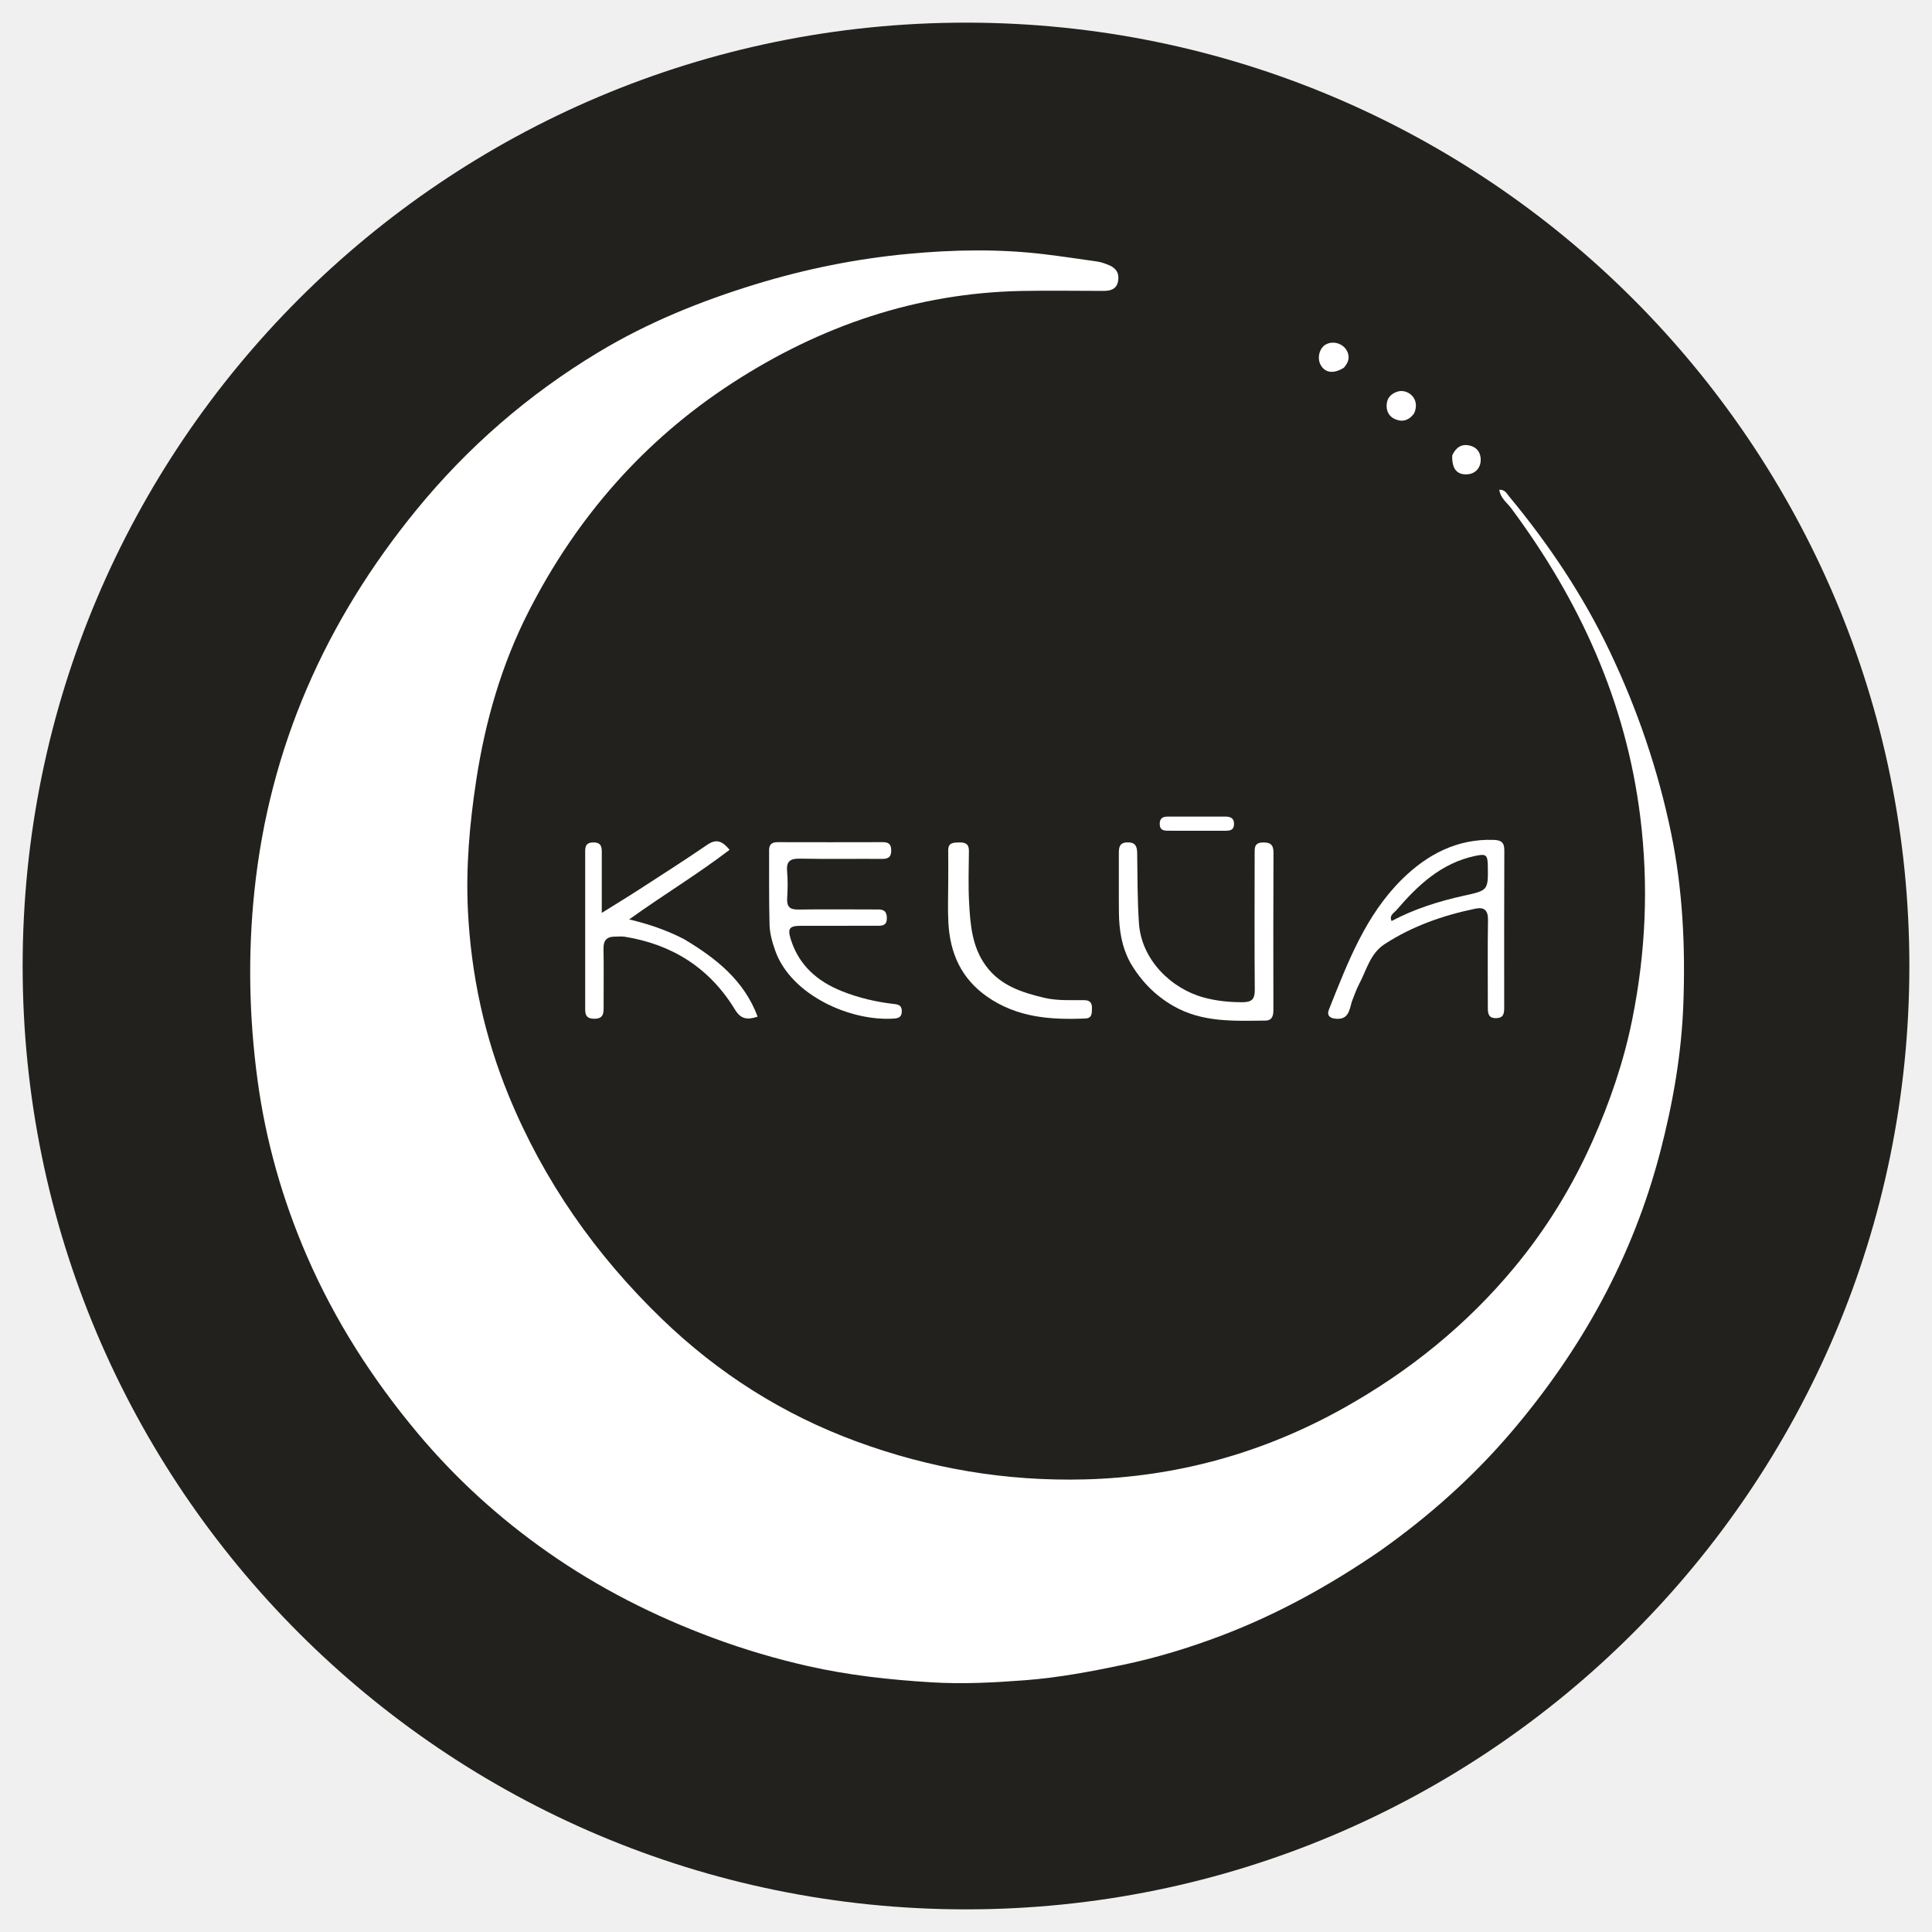
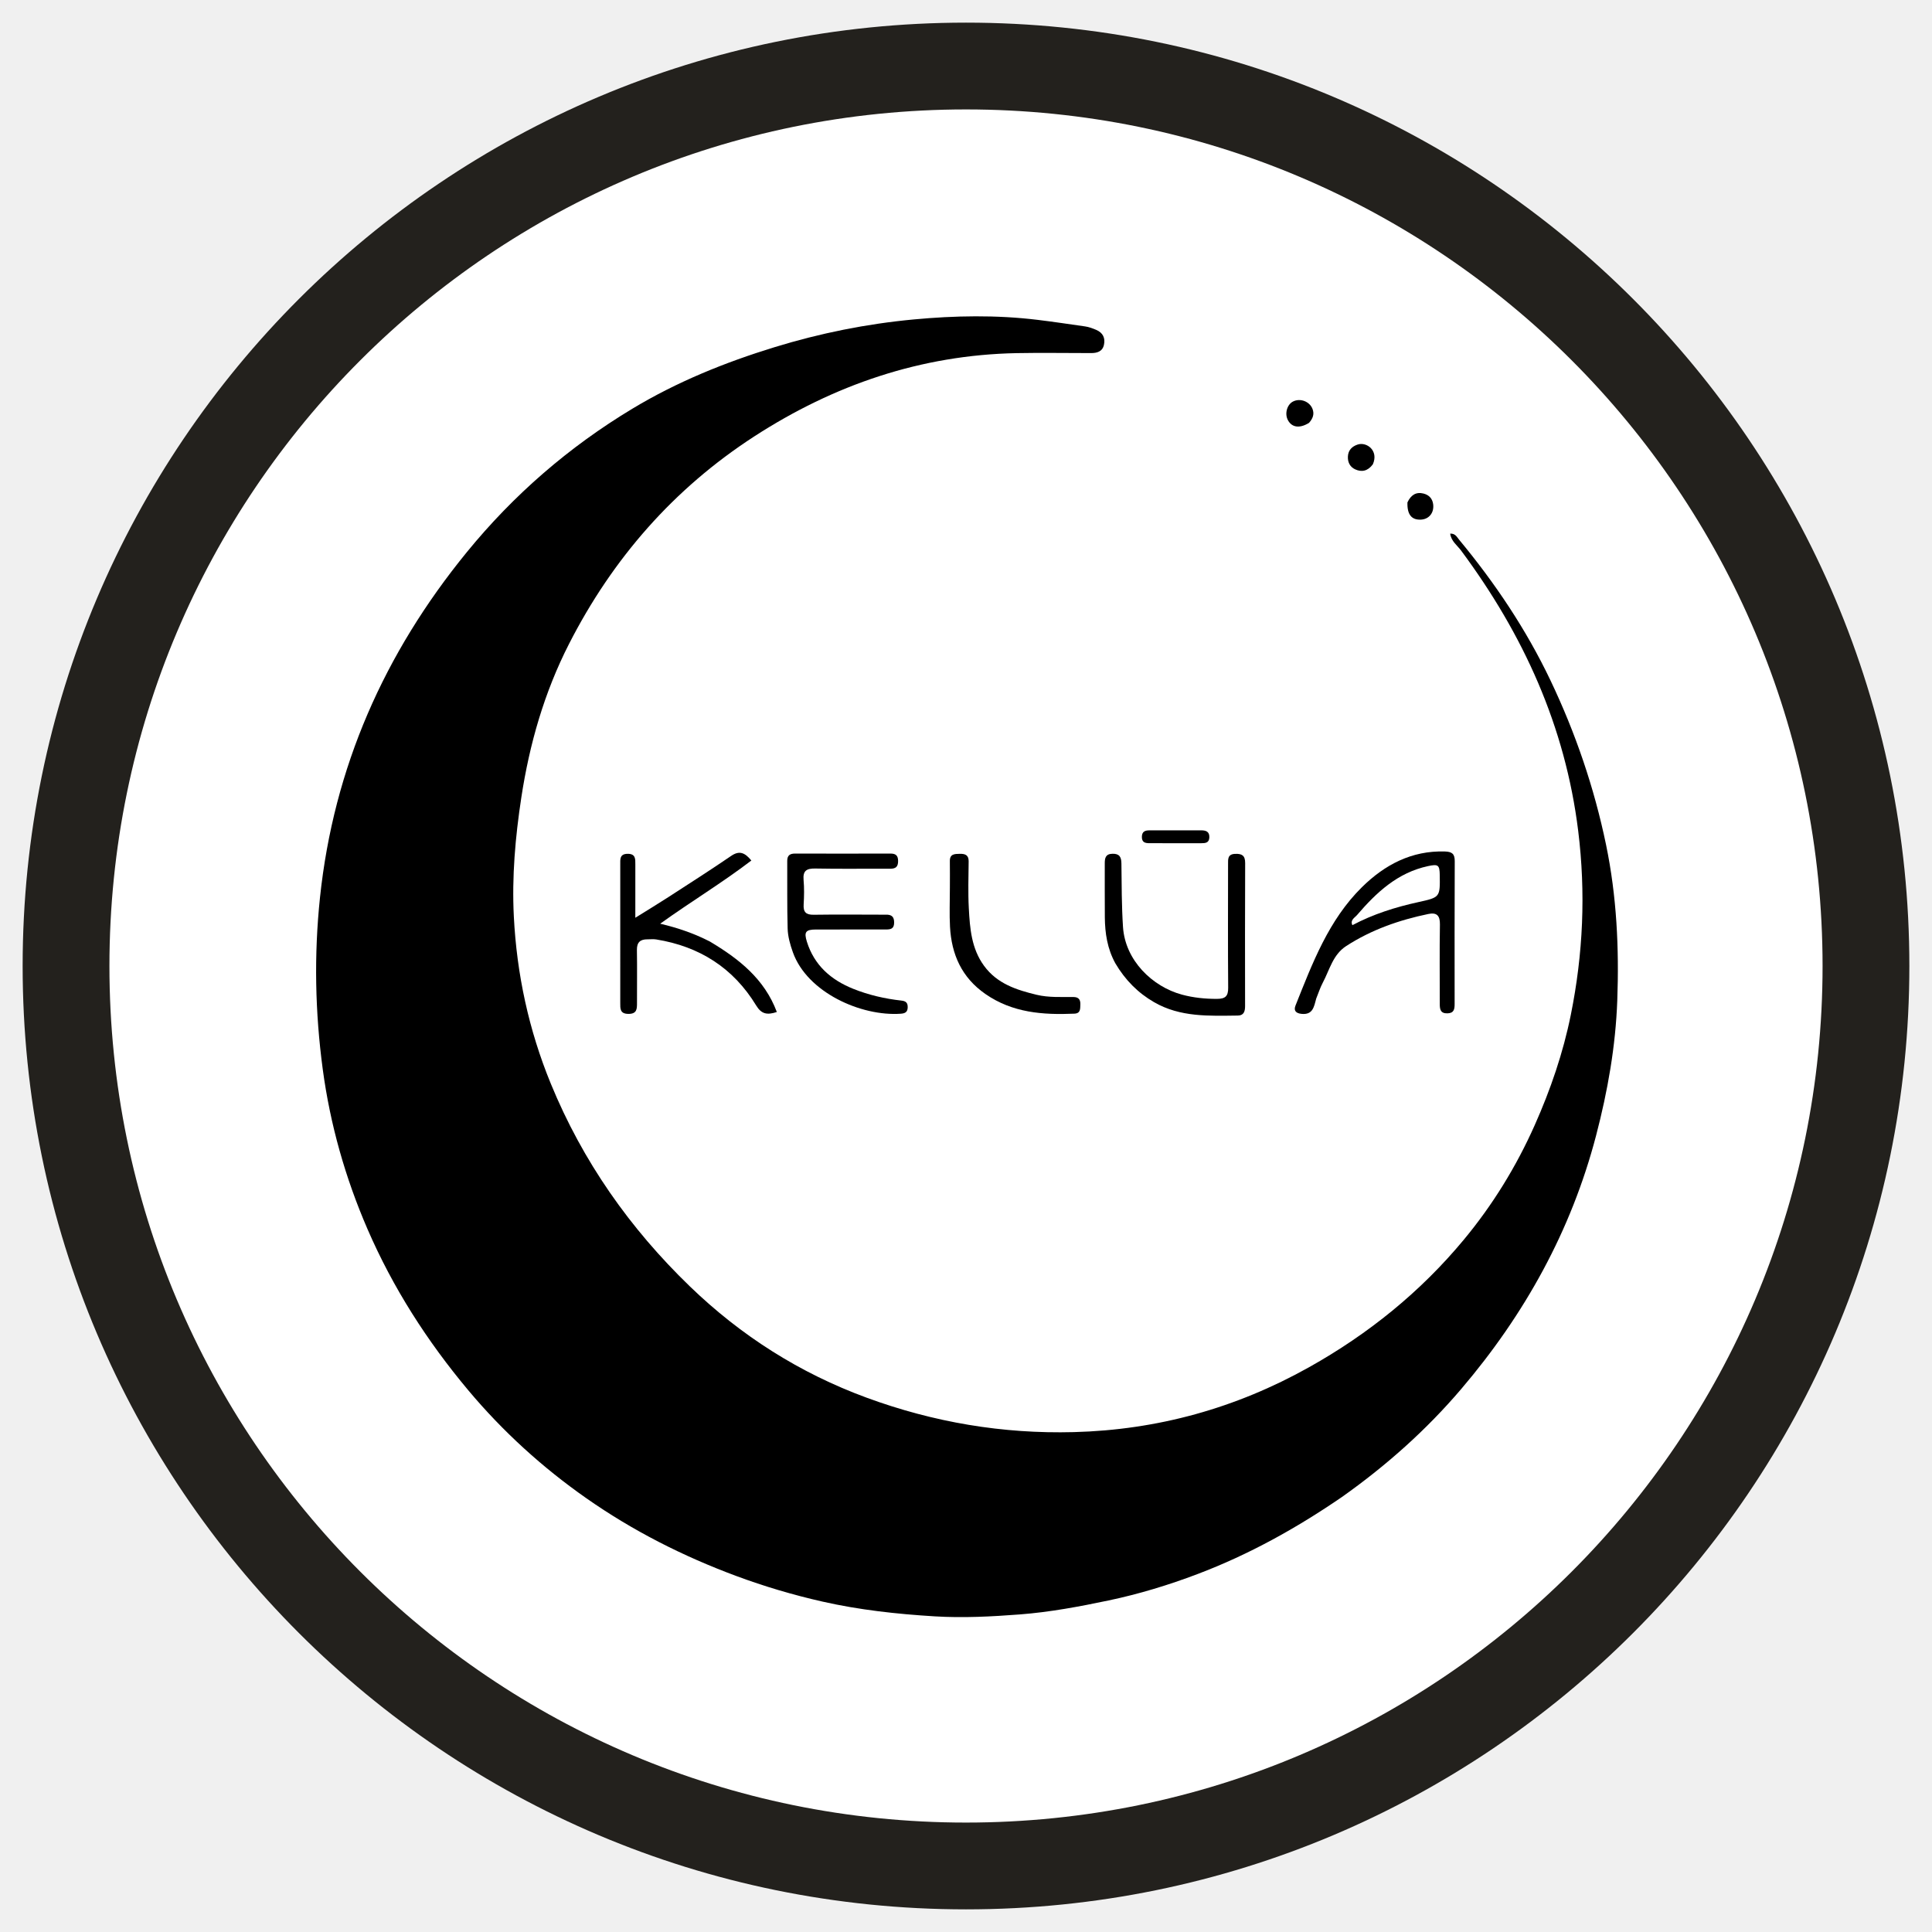
<svg xmlns="http://www.w3.org/2000/svg" viewBox="0 0 1024 1024">
  <circle cx="512" cy="512" r="500" fill="#23211D" />
-   <g transform="translate(-48.843,-77.458) scale(1.144578)">
-     <path fill="#FFFFFF" opacity="1" stroke="none" d=" M681.754,785.832   C658.458,801.813 634.189,815.262 608.081,825.146   C593.324,830.733 578.273,835.333 562.74,838.599   C547.737,841.753 532.68,844.568 517.468,845.73   C503.066,846.831 488.581,847.596 474.057,846.713   C454.771,845.541 435.621,843.448 416.787,839.183   C401.865,835.803 387.19,831.459 372.819,826.125   C345.709,816.061 320.116,803.108 296.402,786.502   C273.906,770.749 253.754,752.427 236.12,731.38   C215.15,706.351 197.681,679.111 184.689,649.082   C173.396,622.983 165.701,595.844 161.913,567.684   C157.995,538.548 157.417,509.327 160.507,480.025   C167.503,413.685 193.34,355.458 235.335,303.991   C259.274,274.652 287.434,250.27 319.823,230.757   C342.606,217.03 367.035,207.142 392.446,199.343   C415.609,192.234 439.255,187.481 463.244,185.231   C484.241,183.261 505.411,182.872 526.529,185.434   C534.616,186.415 542.659,187.635 550.717,188.775   C552.658,189.05 554.58,189.765 556.4,190.538   C559.775,191.971 561.164,194.657 560.35,198.223   C559.57,201.639 556.836,202.378 553.808,202.382   C541.142,202.395 528.472,202.157 515.811,202.404   C467.003,203.352 422.562,218.599 381.929,244.934   C340.914,271.518 309.714,307.235 287.514,350.737   C274.919,375.419 267.365,401.676 263.19,429.07   C260.117,449.233 258.339,469.422 259.373,489.762   C260.87,519.207 266.999,547.666 278.238,575.035   C294.49,614.612 318.537,648.836 349.173,678.425   C375.215,703.576 405.184,722.638 439.337,735.19   C473.507,747.748 508.68,753.689 544.986,752.74   C587.677,751.625 627.686,740.533 664.987,719.642   C695.238,702.7 721.801,681.257 743.931,654.576   C758.651,636.829 770.662,617.317 780.076,596.17   C788.168,577.994 794.574,559.287 798.498,539.843   C804.756,508.837 806.169,477.773 802.25,446.079   C795.636,392.592 774.229,345.822 742.506,303.083   C740.536,300.429 737.463,298.343 736.958,294.461   C739.563,294.345 740.35,296.159 741.458,297.495   C759.81,319.624 775.745,343.364 788.117,369.337   C800.884,396.135 810.425,424.046 816.465,453.193   C821.907,479.456 823.155,505.946 822.183,532.602   C821.331,555.967 817.291,578.854 811.376,601.473   C798.676,650.043 774.968,692.737 742.585,730.754   C724.805,751.627 704.44,769.775 681.754,785.832  z" />
-     <path fill="#FFFFFF" opacity="1" stroke="none" d=" M668.62,531.626   C667.483,535.886 666.891,539.994 661.136,539.414   C658.136,539.111 657.071,537.656 658.054,535.192   C666.689,513.565 674.943,491.558 691.951,474.795   C703.484,463.428 717.267,456.056 734.26,456.595   C737.842,456.708 739.299,457.752 739.282,461.489   C739.171,485.802 739.211,510.116 739.223,534.429   C739.224,536.989 738.907,539.05 735.581,539.146   C731.934,539.25 731.64,537.023 731.645,534.262   C731.671,520.773 731.485,507.281 731.724,493.797   C731.805,489.215 730.02,487.594 725.836,488.463   C710.939,491.556 696.744,496.499 683.888,504.844   C677.115,509.24 675.471,516.937 672.01,523.445   C670.691,525.926 669.826,528.647 668.62,531.626  M687.082,494.173   C697.711,488.525 709.061,484.971 720.776,482.4   C731.824,479.977 731.806,479.893 731.639,468.589   C731.563,463.412 730.775,462.956 725.683,464.043   C710.153,467.357 699.327,477.487 689.483,488.967   C688.255,490.399 685.807,491.544 687.082,494.173  z" />
-     <path fill="#FFFFFF" opacity="1" stroke="none" d=" M359.324,502.495   C374.204,511.378 387.173,521.548 393.517,538.461   C388.591,540.088 385.669,539.559 382.985,535.146   C371.334,515.994 354.045,505.006 331.984,501.449   C330.521,501.214 328.989,501.408 327.49,501.398   C323.814,501.371 322.081,502.969 322.148,506.866   C322.304,515.862 322.167,524.863 322.191,533.862   C322.199,536.889 322.156,539.44 317.849,539.427   C313.462,539.413 313.651,536.74 313.652,533.784   C313.666,510.287 313.655,486.79 313.656,463.293   C313.656,460.606 313.281,457.794 317.444,457.78   C321.521,457.765 321.354,460.428 321.347,463.202   C321.326,471.812 321.339,480.423 321.339,490.393   C327.661,486.452 332.958,483.25 338.152,479.889   C348.891,472.94 359.673,466.049 370.234,458.837   C374.431,455.97 377.204,457.173 380.523,461.197   C365.66,472.558 349.769,482.121 334.018,493.431   C343.058,495.557 351.243,498.373 359.324,502.495  z" />
-     <path fill="#FFFFFF" opacity="1" stroke="none" d=" M566.179,513.642   C562.051,506.121 560.9,498.273 560.813,490.228   C560.715,481.068 560.818,471.906 560.778,462.746   C560.766,459.974 561.14,457.835 564.711,457.753   C568.326,457.671 569.229,459.482 569.27,462.693   C569.404,473.49 569.369,484.269 570.076,495.084   C571.191,512.161 585.062,525.538 600.175,529.613   C605.938,531.167 611.89,531.783 617.947,531.772   C622.275,531.765 623.761,530.449 623.724,526.045   C623.55,505.061 623.654,484.074 623.665,463.088   C623.666,460.56 623.389,457.981 627.2,457.811   C630.657,457.657 632.404,458.562 632.385,462.483   C632.269,486.8 632.317,511.117 632.343,535.435   C632.346,538.063 631.746,540.243 628.667,540.277   C614.04,540.438 599.33,541.196 585.926,533.454   C577.648,528.673 571.207,522.147 566.179,513.642  z" />
-     <path fill="#FFFFFF" opacity="1" stroke="none" d=" M448.789,488.825   C452.248,488.64 453.396,490.01 453.345,493.007   C453.291,496.18 451.371,496.377 449.028,496.375   C437.195,496.364 425.362,496.357 413.529,496.387   C408.222,496.4 407.276,497.616 408.858,502.653   C412.634,514.678 421.146,522.1 432.521,526.657   C440.427,529.825 448.661,531.711 457.102,532.648   C459.41,532.904 460.318,533.839 460.262,536.116   C460.204,538.5 458.945,539.178 456.781,539.334   C436.435,540.794 408.969,528.422 401.701,508.001   C400.291,504.039 399.142,499.987 399.028,495.897   C398.707,484.406 398.894,472.902 398.821,461.404   C398.804,458.57 400.202,457.648 402.854,457.655   C419.02,457.7 435.187,457.696 451.353,457.653   C453.95,457.646 455.324,458.419 455.369,461.344   C455.416,464.437 454.134,465.418 451.203,465.399   C438.537,465.321 425.867,465.538 413.206,465.285   C408.743,465.196 406.736,466.332 407.158,471.116   C407.523,475.251 407.446,479.455 407.196,483.606   C406.961,487.49 408.352,488.92 412.315,488.861   C424.312,488.682 436.313,488.809 448.789,488.825  z" />
-     <path fill="#FFFFFF" opacity="1" stroke="none" d=" M481.779,475.002   C481.779,470.175 481.836,465.846 481.765,461.52   C481.703,457.767 484.258,457.836 486.866,457.786   C489.536,457.735 491.384,458.371 491.352,461.617   C491.274,469.605 491.006,477.613 491.433,485.58   C491.984,495.837 492.774,506.117 499.212,514.917   C505.897,524.055 515.774,527.223 526.058,529.69   C532.265,531.179 538.617,530.747 544.922,530.828   C547.517,530.862 548.42,532.261 548.324,534.66   C548.237,536.846 548.479,539.173 545.263,539.31   C529.253,539.997 513.741,538.892 499.901,529.282   C487.808,520.885 482.604,509.102 481.841,494.973   C481.492,488.5 481.781,481.993 481.779,475.002  z" />
-     <path fill="#FFFFFF" opacity="1" stroke="none" d=" M597.998,452.375   C592.859,452.368 588.218,452.347 583.578,452.36   C581.36,452.367 579.677,451.948 579.707,449.13   C579.736,446.391 581.337,445.813 583.586,445.814   C592.37,445.818 601.154,445.818 609.937,445.809   C612.378,445.806 614.219,446.426 614.115,449.403   C614.014,452.26 612.026,452.372 609.932,452.372   C606.12,452.374 602.309,452.373 597.998,452.375  z" />
-     <path fill="#FFFFFF" opacity="1" stroke="none" d=" M664.967,237.971   C660.109,240.964 656.163,240.324 654.171,236.549   C652.438,233.265 653.747,228.608 656.835,227.067   C660.504,225.236 665.263,227.058 666.733,230.849   C667.746,233.461 666.981,235.677 664.967,237.971  z" />
-     <path fill="#FFFFFF" opacity="1" stroke="none" d=" M697.502,259.132   C694.924,262.6 691.812,263.217 688.459,261.666   C685.858,260.462 684.648,258.053 684.786,255.14   C684.939,251.907 686.881,249.976 689.776,249.03   C694.381,247.526 700.63,252.146 697.502,259.132  z" />
-     <path fill="#FFFFFF" opacity="1" stroke="none" d=" M715.158,278.542   C716.921,274.758 719.562,273.086 723.303,274.013   C726.045,274.693 727.901,276.492 728.279,279.504   C728.818,283.79 726.201,287.109 722.068,287.324   C717.307,287.572 714.95,284.764 715.158,278.542  z" />
+   <circle cx="512" cy="512" r="454" fill="#FFFFFF" />
+   <g transform="translate(2.813,-23.166) scale(1.039157)">
+     <path fill="#000000" opacity="1" stroke="none" d=" M681.754,785.832   C658.458,801.813 634.189,815.262 608.081,825.146   C593.324,830.733 578.273,835.333 562.74,838.599   C547.737,841.753 532.68,844.568 517.468,845.73   C503.066,846.831 488.581,847.596 474.057,846.713   C454.771,845.541 435.621,843.448 416.787,839.183   C401.865,835.803 387.19,831.459 372.819,826.125   C345.709,816.061 320.116,803.108 296.402,786.502   C273.906,770.749 253.754,752.427 236.12,731.38   C215.15,706.351 197.681,679.111 184.689,649.082   C173.396,622.983 165.701,595.844 161.913,567.684   C157.995,538.548 157.417,509.327 160.507,480.025   C167.503,413.685 193.34,355.458 235.335,303.991   C259.274,274.652 287.434,250.27 319.823,230.757   C342.606,217.03 367.035,207.142 392.446,199.343   C415.609,192.234 439.255,187.481 463.244,185.231   C484.241,183.261 505.411,182.872 526.529,185.434   C534.616,186.415 542.659,187.635 550.717,188.775   C552.658,189.05 554.58,189.765 556.4,190.538   C559.775,191.971 561.164,194.657 560.35,198.223   C559.57,201.639 556.836,202.378 553.808,202.382   C541.142,202.395 528.472,202.157 515.811,202.404   C467.003,203.352 422.562,218.599 381.929,244.934   C340.914,271.518 309.714,307.235 287.514,350.737   C274.919,375.419 267.365,401.676 263.19,429.07   C260.117,449.233 258.339,469.422 259.373,489.762   C260.87,519.207 266.999,547.666 278.238,575.035   C294.49,614.612 318.537,648.836 349.173,678.425   C375.215,703.576 405.184,722.638 439.337,735.19   C473.507,747.748 508.68,753.689 544.986,752.74   C587.677,751.625 627.686,740.533 664.987,719.642   C695.238,702.7 721.801,681.257 743.931,654.576   C758.651,636.829 770.662,617.317 780.076,596.17   C788.168,577.994 794.574,559.287 798.498,539.843   C804.756,508.837 806.169,477.773 802.25,446.079   C795.636,392.592 774.229,345.822 742.506,303.083   C740.536,300.429 737.463,298.343 736.958,294.461   C739.563,294.345 740.35,296.159 741.458,297.495   C759.81,319.624 775.745,343.364 788.117,369.337   C800.884,396.135 810.425,424.046 816.465,453.193   C821.907,479.456 823.155,505.946 822.183,532.602   C821.331,555.967 817.291,578.854 811.376,601.473   C798.676,650.043 774.968,692.737 742.585,730.754   C724.805,751.627 704.44,769.775 681.754,785.832  z" />
+     <path fill="#000000" opacity="1" stroke="none" d=" M668.62,531.626   C667.483,535.886 666.891,539.994 661.136,539.414   C658.136,539.111 657.071,537.656 658.054,535.192   C666.689,513.565 674.943,491.558 691.951,474.795   C703.484,463.428 717.267,456.056 734.26,456.595   C737.842,456.708 739.299,457.752 739.282,461.489   C739.171,485.802 739.211,510.116 739.223,534.429   C739.224,536.989 738.907,539.05 735.581,539.146   C731.934,539.25 731.64,537.023 731.645,534.262   C731.671,520.773 731.485,507.281 731.724,493.797   C731.805,489.215 730.02,487.594 725.836,488.463   C710.939,491.556 696.744,496.499 683.888,504.844   C677.115,509.24 675.471,516.937 672.01,523.445   C670.691,525.926 669.826,528.647 668.62,531.626  M687.082,494.173   C697.711,488.525 709.061,484.971 720.776,482.4   C731.824,479.977 731.806,479.893 731.639,468.589   C731.563,463.412 730.775,462.956 725.683,464.043   C710.153,467.357 699.327,477.487 689.483,488.967   C688.255,490.399 685.807,491.544 687.082,494.173  z" />
+     <path fill="#000000" opacity="1" stroke="none" d=" M359.324,502.495   C374.204,511.378 387.173,521.548 393.517,538.461   C388.591,540.088 385.669,539.559 382.985,535.146   C371.334,515.994 354.045,505.006 331.984,501.449   C330.521,501.214 328.989,501.408 327.49,501.398   C323.814,501.371 322.081,502.969 322.148,506.866   C322.304,515.862 322.167,524.863 322.191,533.862   C322.199,536.889 322.156,539.44 317.849,539.427   C313.462,539.413 313.651,536.74 313.652,533.784   C313.666,510.287 313.655,486.79 313.656,463.293   C313.656,460.606 313.281,457.794 317.444,457.78   C321.521,457.765 321.354,460.428 321.347,463.202   C321.326,471.812 321.339,480.423 321.339,490.393   C327.661,486.452 332.958,483.25 338.152,479.889   C348.891,472.94 359.673,466.049 370.234,458.837   C374.431,455.97 377.204,457.173 380.523,461.197   C365.66,472.558 349.769,482.121 334.018,493.431   C343.058,495.557 351.243,498.373 359.324,502.495  z" />
+     <path fill="#000000" opacity="1" stroke="none" d=" M566.179,513.642   C562.051,506.121 560.9,498.273 560.813,490.228   C560.715,481.068 560.818,471.906 560.778,462.746   C560.766,459.974 561.14,457.835 564.711,457.753   C568.326,457.671 569.229,459.482 569.27,462.693   C569.404,473.49 569.369,484.269 570.076,495.084   C571.191,512.161 585.062,525.538 600.175,529.613   C605.938,531.167 611.89,531.783 617.947,531.772   C622.275,531.765 623.761,530.449 623.724,526.045   C623.55,505.061 623.654,484.074 623.665,463.088   C623.666,460.56 623.389,457.981 627.2,457.811   C630.657,457.657 632.404,458.562 632.385,462.483   C632.269,486.8 632.317,511.117 632.343,535.435   C632.346,538.063 631.746,540.243 628.667,540.277   C614.04,540.438 599.33,541.196 585.926,533.454   C577.648,528.673 571.207,522.147 566.179,513.642  z" />
+     <path fill="#000000" opacity="1" stroke="none" d=" M448.789,488.825   C452.248,488.64 453.396,490.01 453.345,493.007   C453.291,496.18 451.371,496.377 449.028,496.375   C437.195,496.364 425.362,496.357 413.529,496.387   C408.222,496.4 407.276,497.616 408.858,502.653   C412.634,514.678 421.146,522.1 432.521,526.657   C440.427,529.825 448.661,531.711 457.102,532.648   C459.41,532.904 460.318,533.839 460.262,536.116   C460.204,538.5 458.945,539.178 456.781,539.334   C436.435,540.794 408.969,528.422 401.701,508.001   C400.291,504.039 399.142,499.987 399.028,495.897   C398.707,484.406 398.894,472.902 398.821,461.404   C398.804,458.57 400.202,457.648 402.854,457.655   C419.02,457.7 435.187,457.696 451.353,457.653   C453.95,457.646 455.324,458.419 455.369,461.344   C455.416,464.437 454.134,465.418 451.203,465.399   C438.537,465.321 425.867,465.538 413.206,465.285   C408.743,465.196 406.736,466.332 407.158,471.116   C407.523,475.251 407.446,479.455 407.196,483.606   C406.961,487.49 408.352,488.92 412.315,488.861   C424.312,488.682 436.313,488.809 448.789,488.825  z" />
+     <path fill="#000000" opacity="1" stroke="none" d=" M481.779,475.002   C481.779,470.175 481.836,465.846 481.765,461.52   C481.703,457.767 484.258,457.836 486.866,457.786   C489.536,457.735 491.384,458.371 491.352,461.617   C491.274,469.605 491.006,477.613 491.433,485.58   C491.984,495.837 492.774,506.117 499.212,514.917   C505.897,524.055 515.774,527.223 526.058,529.69   C532.265,531.179 538.617,530.747 544.922,530.828   C547.517,530.862 548.42,532.261 548.324,534.66   C548.237,536.846 548.479,539.173 545.263,539.31   C529.253,539.997 513.741,538.892 499.901,529.282   C487.808,520.885 482.604,509.102 481.841,494.973   C481.492,488.5 481.781,481.993 481.779,475.002  z" />
+     <path fill="#000000" opacity="1" stroke="none" d=" M597.998,452.375   C592.859,452.368 588.218,452.347 583.578,452.36   C581.36,452.367 579.677,451.948 579.707,449.13   C579.736,446.391 581.337,445.813 583.586,445.814   C592.37,445.818 601.154,445.818 609.937,445.809   C612.378,445.806 614.219,446.426 614.115,449.403   C614.014,452.26 612.026,452.372 609.932,452.372   C606.12,452.374 602.309,452.373 597.998,452.375  z" />
+     <path fill="#000000" opacity="1" stroke="none" d=" M664.967,237.971   C660.109,240.964 656.163,240.324 654.171,236.549   C652.438,233.265 653.747,228.608 656.835,227.067   C660.504,225.236 665.263,227.058 666.733,230.849   C667.746,233.461 666.981,235.677 664.967,237.971  z" />
+     <path fill="#000000" opacity="1" stroke="none" d=" M697.502,259.132   C694.924,262.6 691.812,263.217 688.459,261.666   C685.858,260.462 684.648,258.053 684.786,255.14   C684.939,251.907 686.881,249.976 689.776,249.03   C694.381,247.526 700.63,252.146 697.502,259.132  z" />
+     <path fill="#000000" opacity="1" stroke="none" d=" M715.158,278.542   C716.921,274.758 719.562,273.086 723.303,274.013   C726.045,274.693 727.901,276.492 728.279,279.504   C728.818,283.79 726.201,287.109 722.068,287.324   C717.307,287.572 714.95,284.764 715.158,278.542  z" />
  </g>
</svg>
